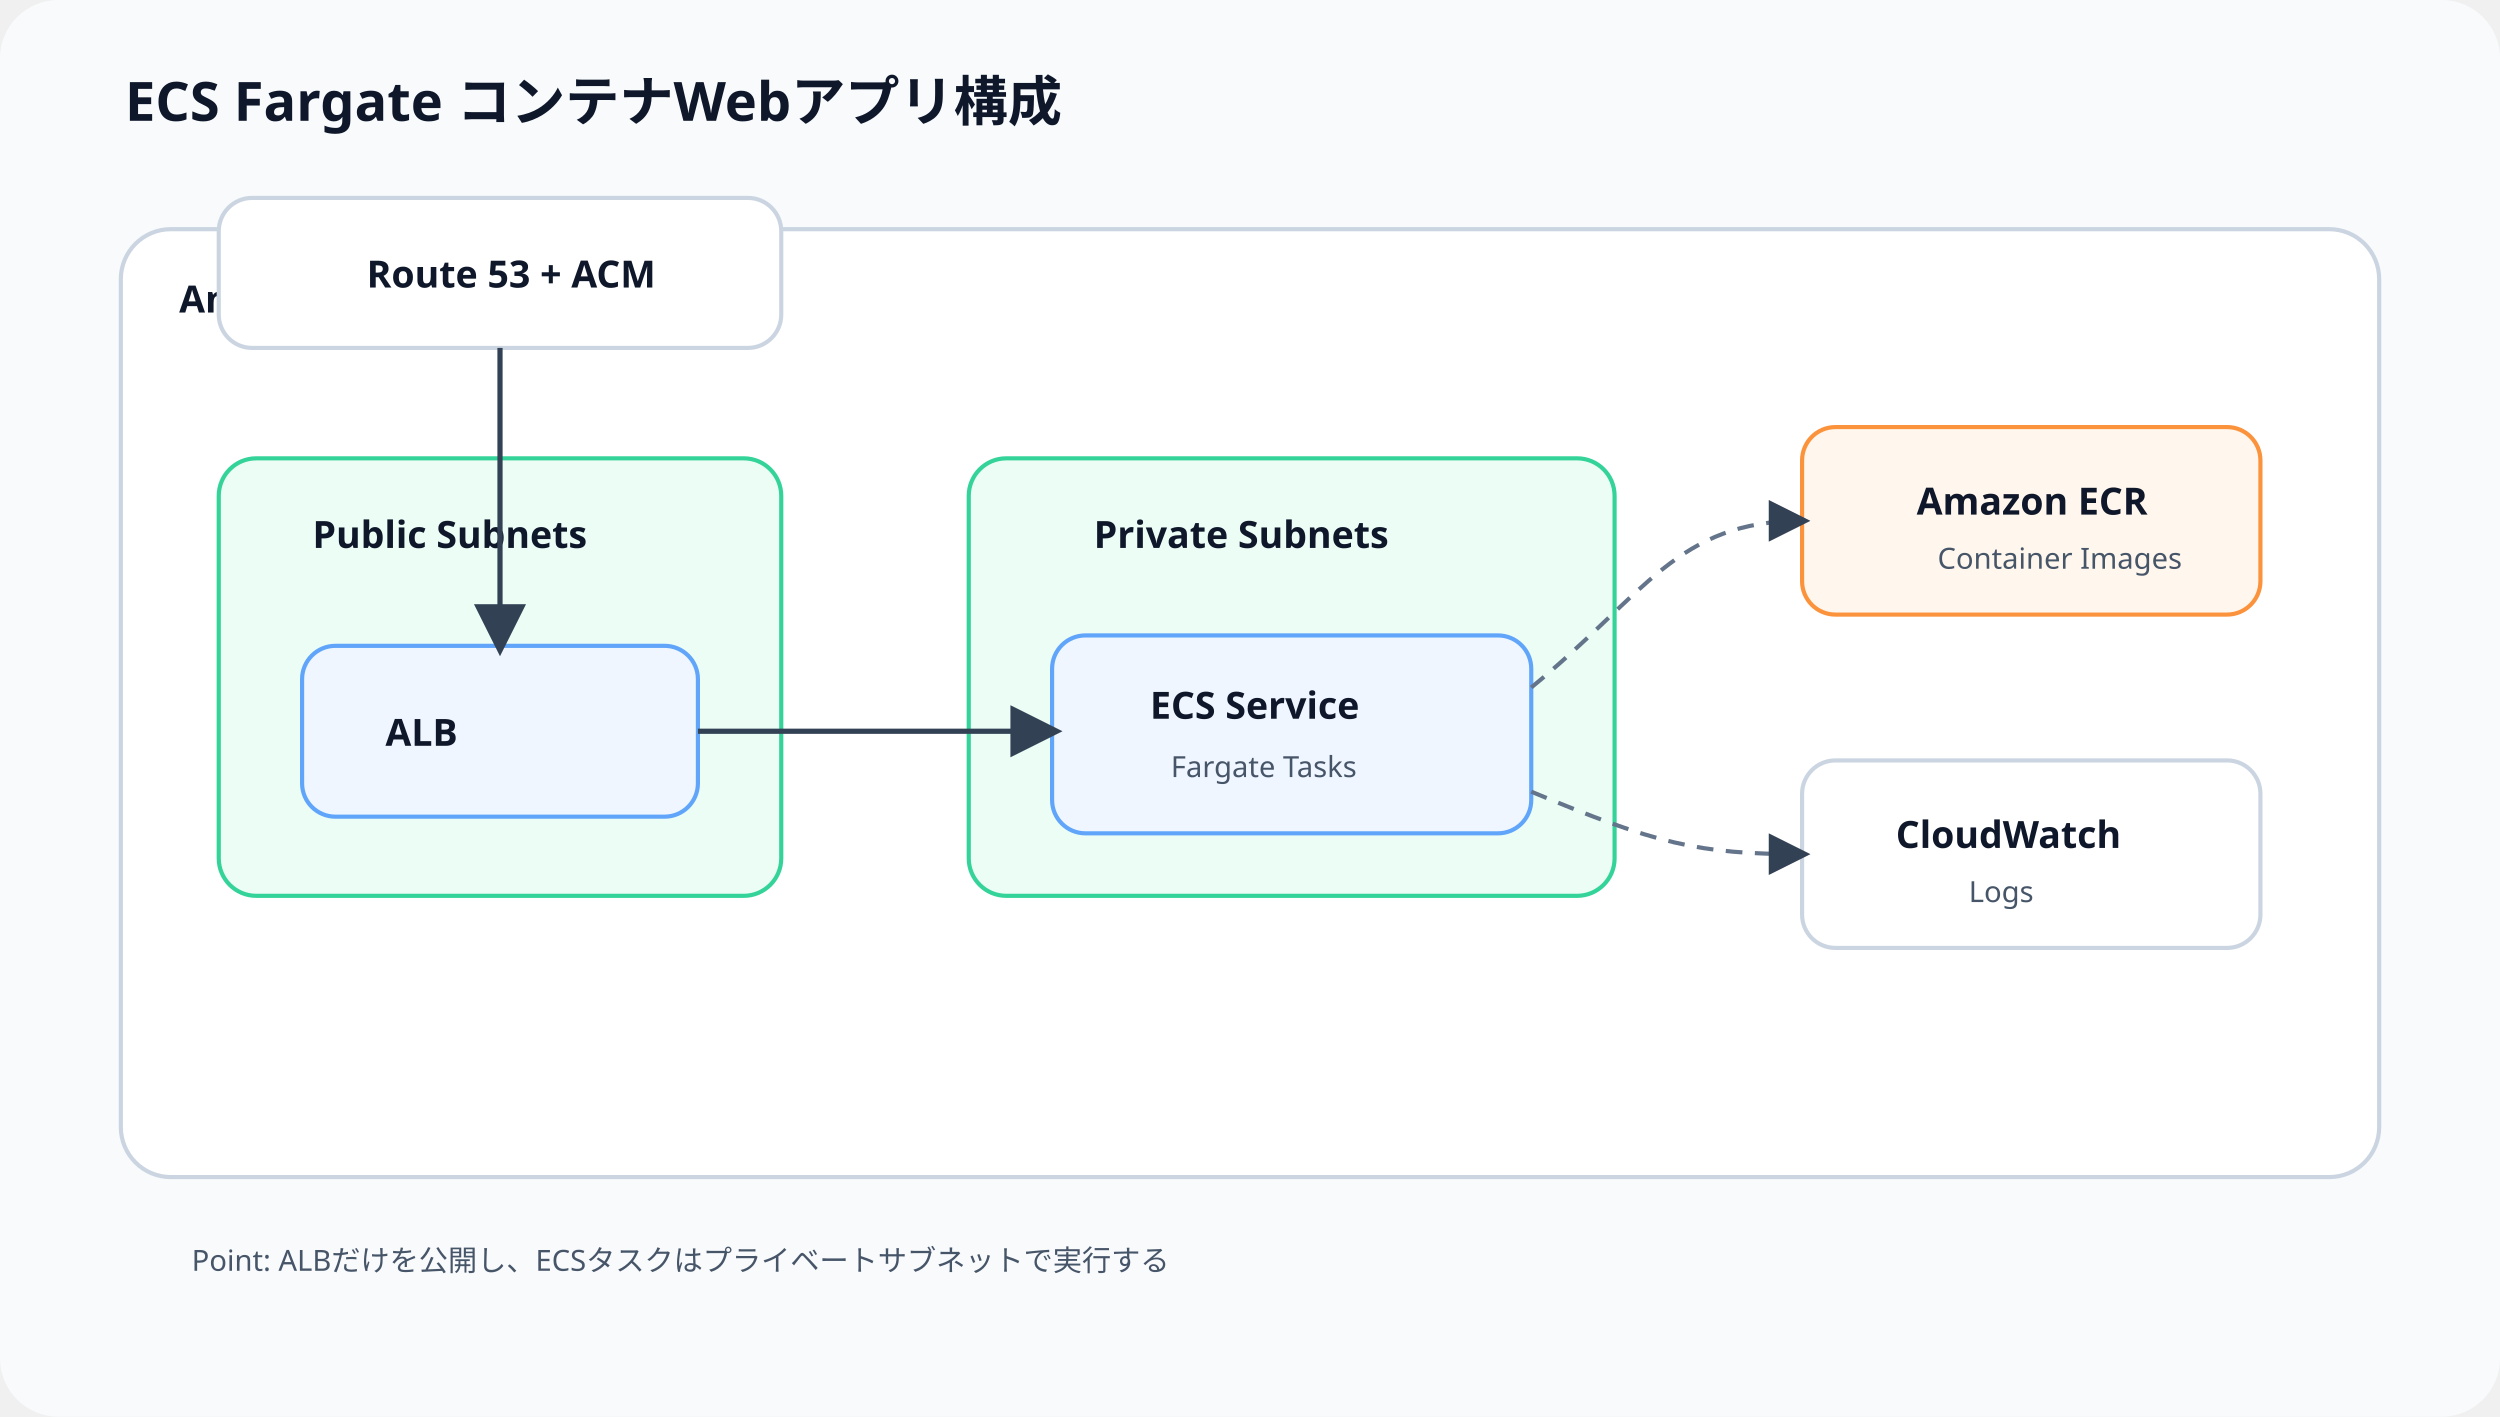
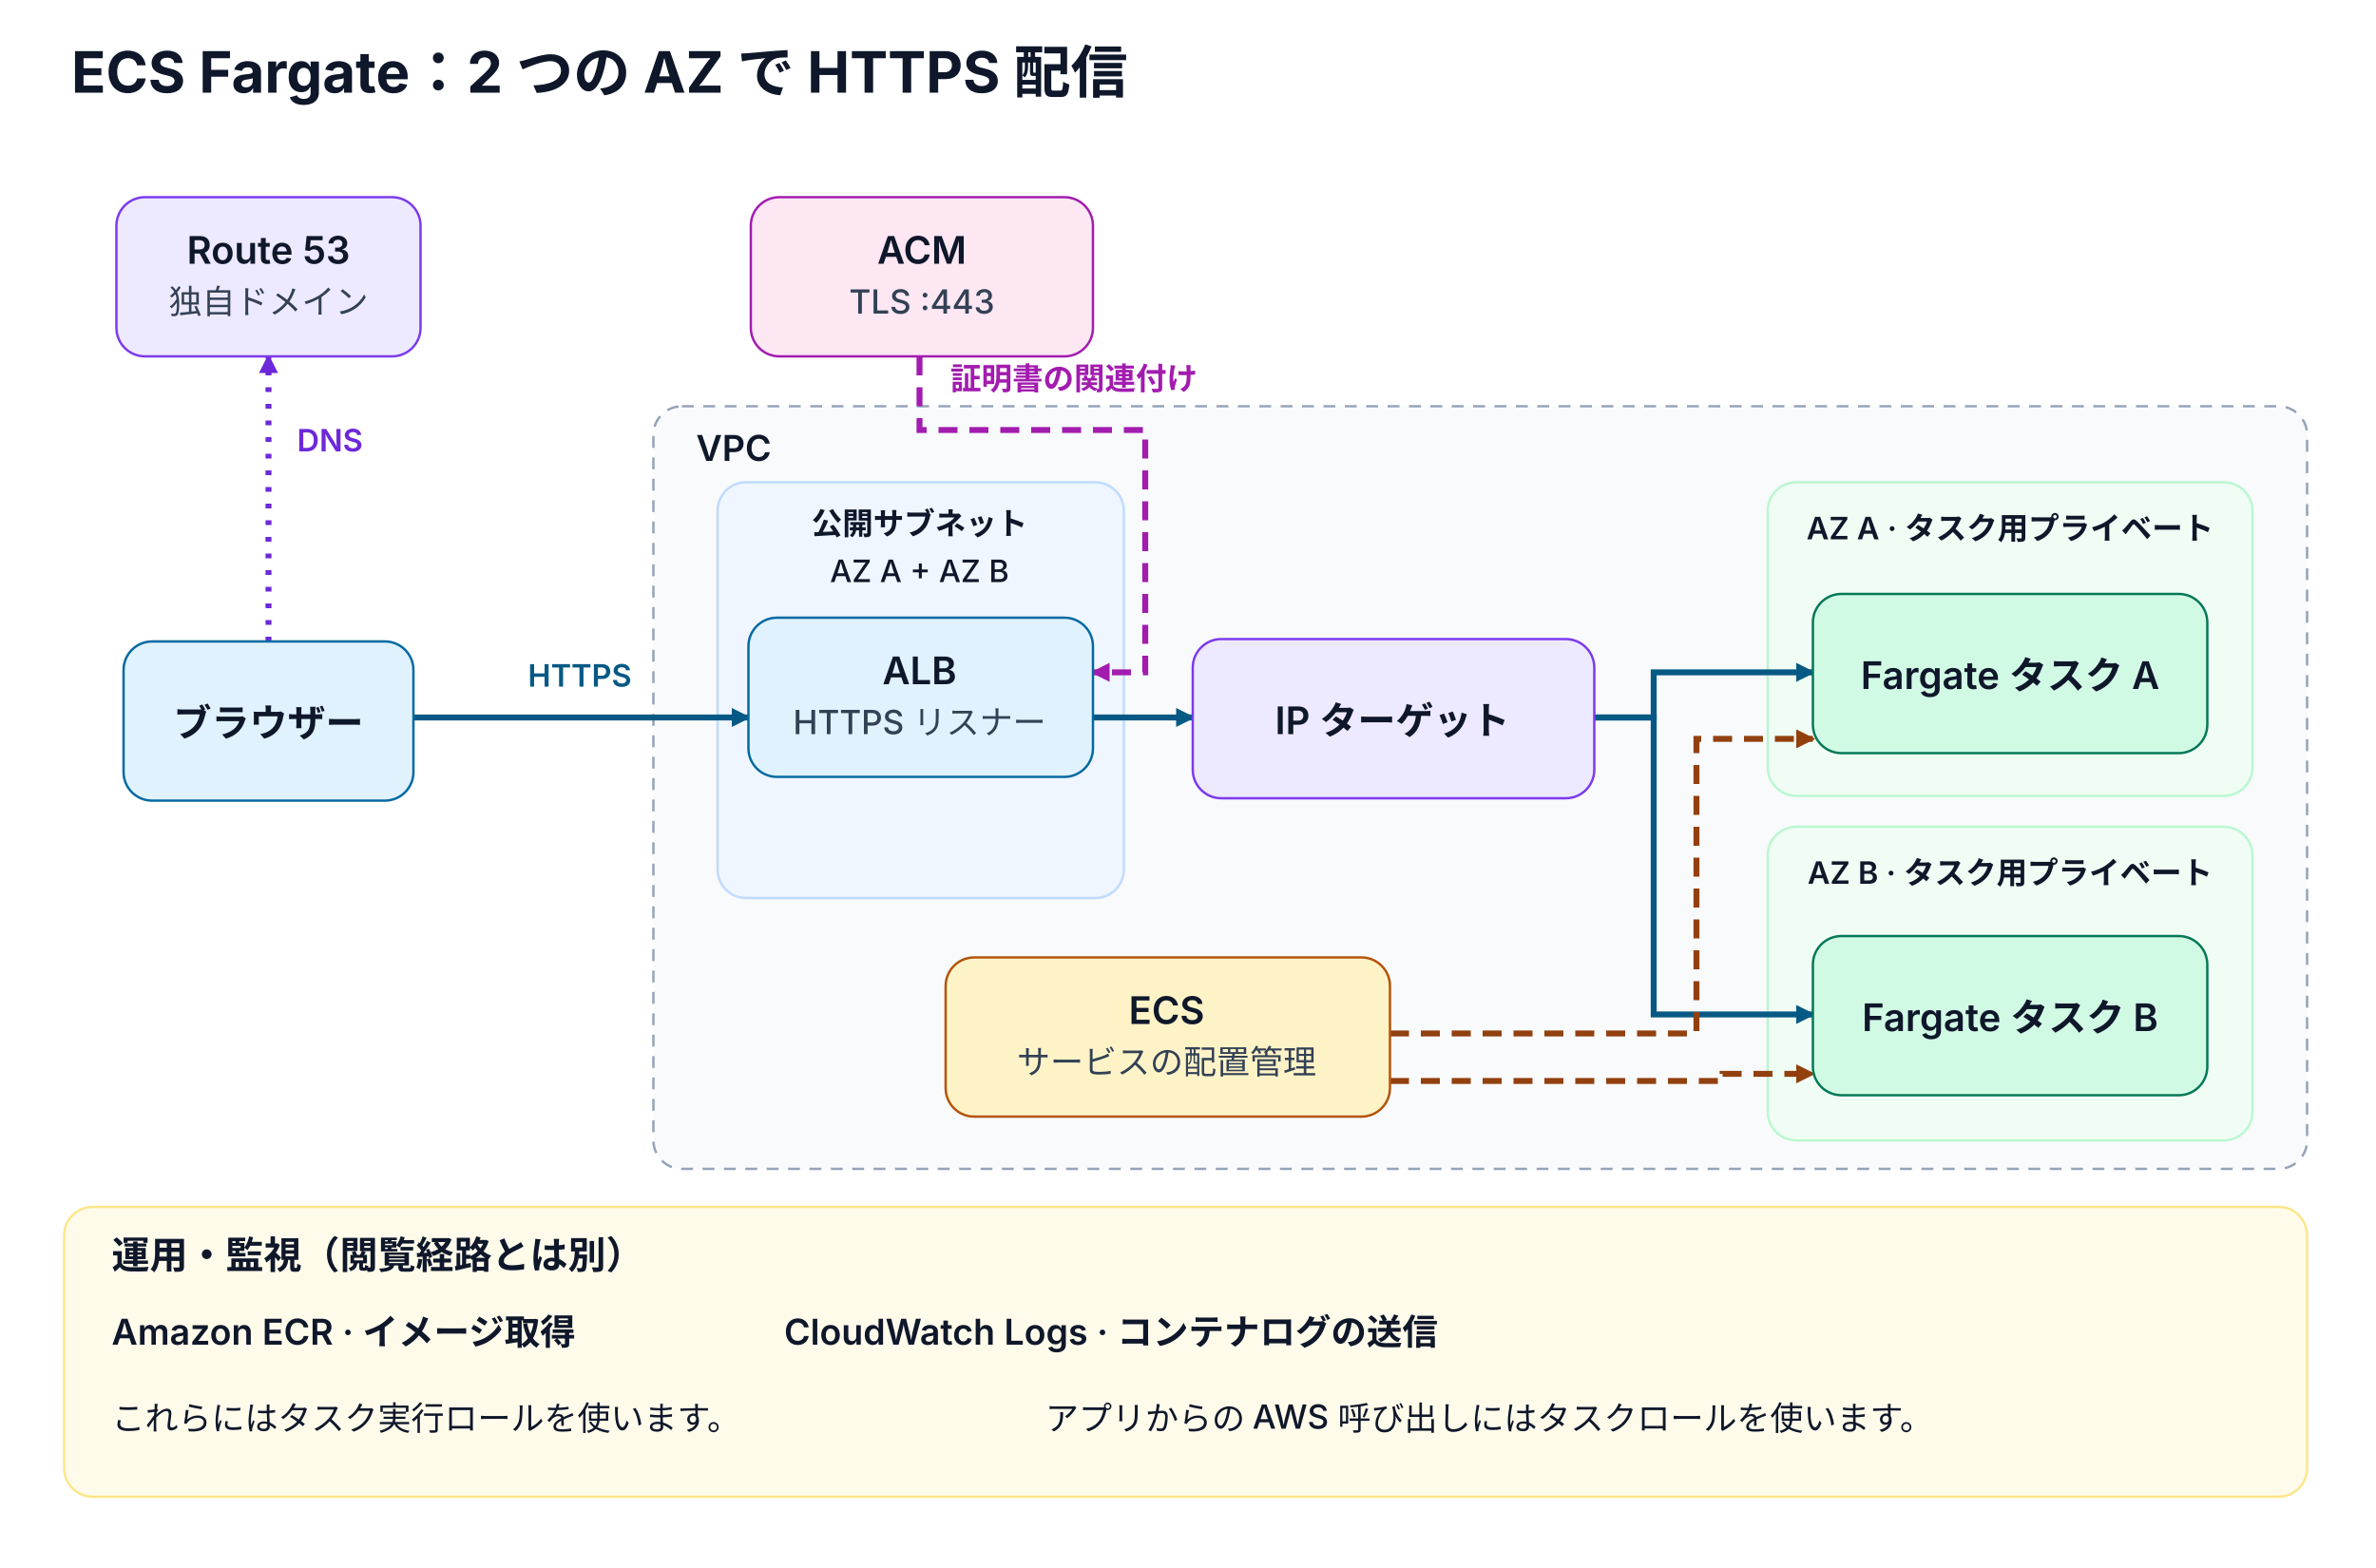
- <svg xmlns="http://www.w3.org/2000/svg" width="1200" height="680" viewBox="0 0 1200 680" role="img" aria-labelledby="title desc">
+ <svg xmlns="http://www.w3.org/2000/svg" xml:lang="ja" width="1000" height="660" viewBox="0 0 1000 660" role="img" aria-labelledby="diagram-title diagram-description">
  <defs>
-     <marker id="arrow" markerWidth="10" markerHeight="10" refX="8" refY="5" orient="auto">
-       <path d="M0,0 L10,5 L0,10 Z" fill="#334155" />
+     <marker id="arrow-https" markerWidth="8" markerHeight="8" refX="7" refY="4" orient="auto" markerUnits="userSpaceOnUse">
+       <path d="M0 0L8 4L0 8z" fill="#075985" />
    </marker>
-     <style>
-       .bg{fill:#f8fafc}
-       .box{fill:#ffffff;stroke:#cbd5e1;stroke-width:2}
-       .net{fill:#ecfdf5;stroke:#34d399;stroke-width:2}
-       .aws{fill:#eff6ff;stroke:#60a5fa;stroke-width:2}
-       .store{fill:#fff7ed;stroke:#fb923c;stroke-width:2}
-       .title{font:700 26px sans-serif;fill:#0f172a}
-       .label{font:700 18px sans-serif;fill:#0f172a}
-       .small{font:500 14px sans-serif;fill:#475569}
-       .line{stroke:#334155;stroke-width:2.5;fill:none;marker-end:url(#arrow)}
-       .dash{stroke:#64748b;stroke-width:2;stroke-dasharray:8 6;fill:none;marker-end:url(#arrow)}
-     </style>
+     <marker id="arrow-forward" markerWidth="8" markerHeight="8" refX="7" refY="4" orient="auto" markerUnits="userSpaceOnUse">
+       <path d="M0 0L8 4L0 8z" fill="#075985" />
+     </marker>
+     <marker id="arrow-dns" markerWidth="8" markerHeight="8" refX="7" refY="4" orient="auto" markerUnits="userSpaceOnUse">
+       <path d="M0 0L8 4L0 8z" fill="#6d28d9" />
+     </marker>
+     <marker id="arrow-tls" markerWidth="8" markerHeight="8" refX="7" refY="4" orient="auto" markerUnits="userSpaceOnUse">
+       <path d="M0 0L8 4L0 8z" fill="#a21caf" />
+     </marker>
+     <marker id="arrow-schedule" markerWidth="8" markerHeight="8" refX="7" refY="4" orient="auto" markerUnits="userSpaceOnUse">
+       <path d="M0 0L8 4L0 8z" fill="#92400e" />
+     </marker>
+     <marker id="arrow-ingress" markerWidth="8" markerHeight="8" refX="7" refY="4" orient="auto" markerUnits="userSpaceOnUse">
+       <path d="M0 0L8 4L0 8z" fill="#075985" />
+     </marker>
+     <marker id="arrow-s3-route" markerWidth="8" markerHeight="8" refX="7" refY="4" orient="auto" markerUnits="userSpaceOnUse">
+       <path d="M0 0L8 4L0 8z" fill="#047857" />
+     </marker>
+     <marker id="arrow-ddb-route" markerWidth="8" markerHeight="8" refX="7" refY="4" orient="auto" markerUnits="userSpaceOnUse">
+       <path d="M0 0L8 4L0 8z" fill="#5b21b6" />
+     </marker>
+     <marker id="arrow-db" markerWidth="8" markerHeight="8" refX="7" refY="4" orient="auto" markerUnits="userSpaceOnUse">
+       <path d="M0 0L8 4L0 8z" fill="#047857" />
+     </marker>
+     <marker id="arrow-replicate" markerWidth="8" markerHeight="8" refX="7" refY="4" orient="auto" markerUnits="userSpaceOnUse">
+       <path d="M0 0L8 4L0 8z" fill="#92400e" />
+     </marker>
  </defs>
-   <rect class="bg" width="1200" height="680" rx="28" />
-   <text class="title" x="60" y="58">ECS Fargate コンテナWebアプリ構成</text>
-   <rect class="box" x="58" y="110" width="1084" height="455" rx="24" />
-   <text class="label" x="86" y="150">Amazon VPC</text>
-   <rect class="net" x="105" y="220" width="270" height="210" rx="18" />
-   <text class="label" x="150" y="263">Public Subnets</text>
-   <rect class="aws" x="145" y="310" width="190" height="82" rx="16" />
-   <text class="label" x="185" y="358">ALB</text>
-   <rect class="net" x="465" y="220" width="310" height="210" rx="18" />
-   <text class="label" x="525" y="263">Private Subnets</text>
-   <rect class="aws" x="505" y="305" width="230" height="95" rx="16" />
-   <text class="label" x="552" y="345">ECS Service</text>
-   <text class="small" x="562" y="373">Fargate Tasks</text>
-   <rect class="store" x="865" y="205" width="220" height="90" rx="16" />
-   <text class="label" x="920" y="247">Amazon ECR</text>
-   <text class="small" x="930" y="273">Container Images</text>
-   <rect class="box" x="865" y="365" width="220" height="90" rx="16" />
-   <text class="label" x="910" y="407">CloudWatch</text>
-   <text class="small" x="945" y="433">Logs</text>
-   <rect class="box" x="105" y="95" width="270" height="72" rx="16" />
-   <text class="label" x="176" y="138">Route 53 + ACM</text>
-   <path class="line" d="M240 167 V310" />
-   <path class="line" d="M335 351 H505" />
-   <path class="dash" d="M735 330 C790 285 805 250 865 250" />
-   <path class="dash" d="M735 380 C795 405 815 410 865 410" />
-   <text class="small" x="92" y="610">Point: ALBだけを公開し、ECSタスクはプライベートサブネットで実行する</text>
+   <rect width="1000" height="660" fill="#fff" />
+   <g font-family="system-ui, -apple-system, BlinkMacSystemFont, Segoe UI, sans-serif">
+     <text x="30" y="39" text-anchor="start" font-size="24" font-weight="700" fill="#0f172a">ECS Fargate：2 つの AZ で HTTPS 配信</text>
+     <rect x="275" y="171" width="696" height="321" rx="12" fill="#f8fafc" stroke="#94a3b8" stroke-dasharray="5 4" />
+     <text x="293" y="194" text-anchor="start" font-size="15" font-weight="600" fill="#0f172a">VPC</text>
+     <rect x="302" y="203" width="171" height="175" rx="12" fill="#eff6ff" stroke="#bfdbfe" />
+     <text x="387" y="225" text-anchor="middle" font-size="13" font-weight="600" fill="#0f172a">公開サブネット</text>
+     <text x="387" y="245" text-anchor="middle" font-size="13" font-weight="500" fill="#0f172a">AZ A + AZ B</text>
+     <rect x="744" y="203" width="204" height="132" rx="12" fill="#f0fdf4" stroke="#bbf7d0" />
+     <rect x="744" y="348" width="204" height="132" rx="12" fill="#f0fdf4" stroke="#bbf7d0" />
+     <text x="846" y="227" text-anchor="middle" font-size="13" font-weight="600" fill="#0f172a">AZ A · タスク用プライベート</text>
+     <text x="846" y="372" text-anchor="middle" font-size="13" font-weight="600" fill="#0f172a">AZ B · タスク用プライベート</text>
+     <rect x="27" y="508" width="944" height="122" rx="12" fill="#fffbeb" stroke="#fde68a" />
+     <path data-from="client" data-to="alb" data-relationship="https" d="M174 302H315" fill="none" stroke="#075985" stroke-width="2.5" marker-end="url(#arrow-https)" />
+     <text x="244" y="289" text-anchor="middle" font-size="13" font-weight="600" fill="#075985">HTTPS</text>
+     <path data-from="client" data-to="route53" data-relationship="dns" d="M113 270V150" fill="none" stroke="#6d28d9" stroke-width="2.5" stroke-dasharray="2 5" marker-end="url(#arrow-dns)" />
+     <text x="125" y="190" text-anchor="start" font-size="13" font-weight="600" fill="#6d28d9">DNS</text>
+     <path data-from="acm" data-to="alb" data-relationship="tls" d="M387 150V181H482V283H460" fill="none" stroke="#a21caf" stroke-width="2.5" stroke-dasharray="8 5" marker-end="url(#arrow-tls)" />
+     <text x="400" y="164" text-anchor="start" font-size="13" font-weight="600" fill="#a21caf">証明書の関連付け</text>
+     <path data-from="alb" data-to="target-group" data-relationship="forward" d="M460 302H502" fill="none" stroke="#075985" stroke-width="2.5" marker-end="url(#arrow-forward)" />
+     <path data-from="target-group" data-to="task-a" data-relationship="forward" d="M671 302H696V283H763" fill="none" stroke="#075985" stroke-width="2.5" marker-end="url(#arrow-forward)" />
+     <path data-from="target-group" data-to="task-b" data-relationship="forward" d="M671 302H696V427H763" fill="none" stroke="#075985" stroke-width="2.5" marker-end="url(#arrow-forward)" />
+     <path data-from="ecs" data-to="task-a" data-relationship="schedule" d="M585 435H714V311H763" fill="none" stroke="#92400e" stroke-width="2.5" stroke-dasharray="8 5" marker-end="url(#arrow-schedule)" />
+     <path data-from="ecs" data-to="task-b" data-relationship="schedule" d="M585 455H725V452H763" fill="none" stroke="#92400e" stroke-width="2.5" stroke-dasharray="8 5" marker-end="url(#arrow-schedule)" />
+     <g id="client">
+       <rect x="52" y="270" width="122" height="67" rx="12" fill="#e0f2fe" stroke="#0369a1" />
+       <text x="113" y="310" text-anchor="middle" font-size="16" font-weight="600" fill="#0f172a">ブラウザー</text>
+     </g>
+     <g id="route53">
+       <rect x="49" y="83" width="128" height="67" rx="12" fill="#ede9fe" stroke="#7c3aed" />
+       <text x="113" y="111" text-anchor="middle" font-size="16" font-weight="600" fill="#0f172a">Route 53</text>
+       <text x="113" y="132" text-anchor="middle" font-size="14" font-weight="500" fill="#334155">独自ドメイン</text>
+     </g>
+     <g id="acm">
+       <rect x="316" y="83" width="144" height="67" rx="12" fill="#fce7f3" stroke="#a21caf" />
+       <text x="388" y="111" text-anchor="middle" font-size="16" font-weight="600" fill="#0f172a">ACM</text>
+       <text x="388" y="132" text-anchor="middle" font-size="14" font-weight="500" fill="#334155">TLS :443</text>
+     </g>
+     <g id="alb">
+       <rect x="315" y="260" width="145" height="67" rx="12" fill="#e0f2fe" stroke="#0369a1" />
+       <text x="387" y="288" text-anchor="middle" font-size="16" font-weight="600" fill="#0f172a">ALB</text>
+       <text x="387" y="309" text-anchor="middle" font-size="14" font-weight="500" fill="#334155">HTTPS リスナー</text>
+     </g>
+     <g id="target-group">
+       <rect x="502" y="269" width="169" height="67" rx="12" fill="#ede9fe" stroke="#7c3aed" />
+       <text x="586" y="309" text-anchor="middle" font-size="16" font-weight="600" fill="#0f172a">IP ターゲット</text>
+     </g>
+     <g id="task-a">
+       <rect x="763" y="250" width="166" height="67" rx="12" fill="#d1fae5" stroke="#047857" />
+       <text x="846" y="290" text-anchor="middle" font-size="16" font-weight="600" fill="#0f172a">Fargate タスク A</text>
+     </g>
+     <g id="task-b">
+       <rect x="763" y="394" width="166" height="67" rx="12" fill="#d1fae5" stroke="#047857" />
+       <text x="846" y="434" text-anchor="middle" font-size="16" font-weight="600" fill="#0f172a">Fargate タスク B</text>
+     </g>
+     <g id="ecs">
+       <rect x="398" y="403" width="187" height="67" rx="12" fill="#fef3c7" stroke="#b45309" />
+       <text x="491" y="431" text-anchor="middle" font-size="16" font-weight="600" fill="#0f172a">ECS</text>
+       <text x="491" y="452" text-anchor="middle" font-size="14" font-weight="500" fill="#334155">サービスの配置管理</text>
+     </g>
+     <text x="47" y="534" text-anchor="start" font-size="16" font-weight="700" fill="#0f172a">運用・監視（閲覧経路とは別）</text>
+     <text x="47" y="566" text-anchor="start" font-size="15" font-weight="600" fill="#0f172a">Amazon ECR · イメージ取得</text>
+     <text x="330" y="566" text-anchor="start" font-size="15" font-weight="600" fill="#0f172a">CloudWatch Logs · コンテナログの送信</text>
+     <text x="47" y="602" text-anchor="start" font-size="14" font-weight="500" fill="#0f172a">これらにはタスク実行ロールを使います。</text>
+     <text x="440" y="602" text-anchor="start" font-size="14" font-weight="500" fill="#0f172a">アプリからの AWS 呼び出しにはタスクロールを使います。</text>
+   </g>
</svg>
